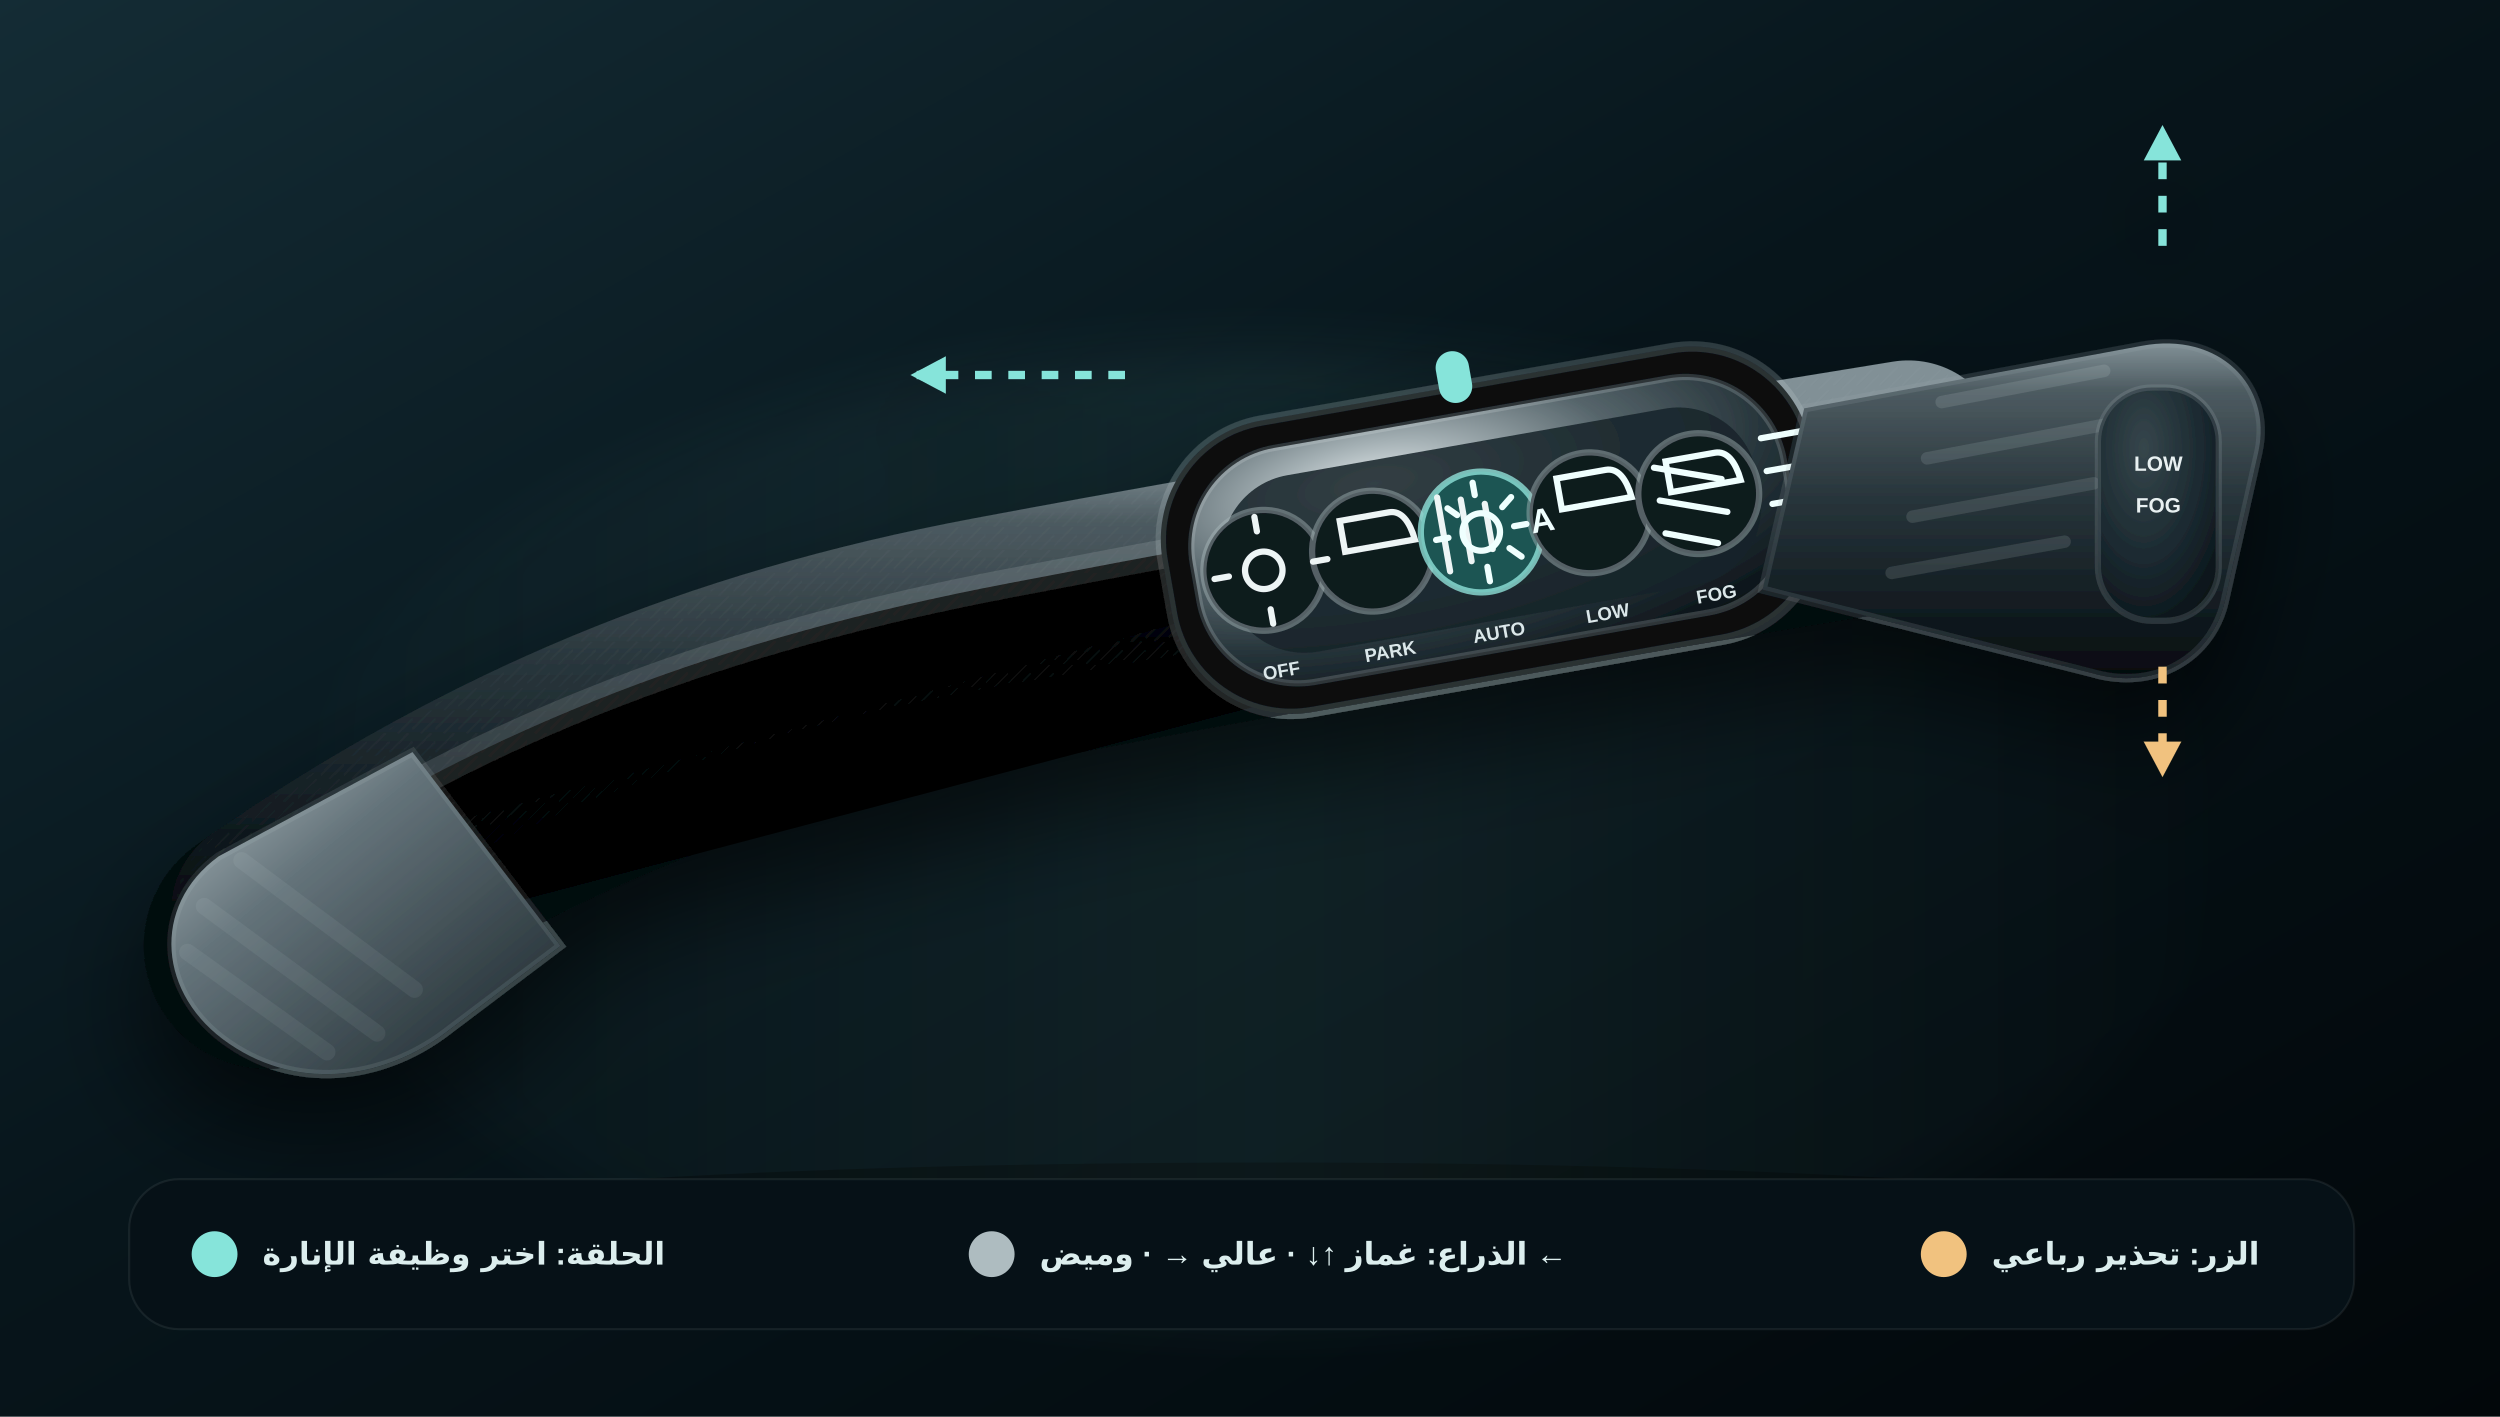
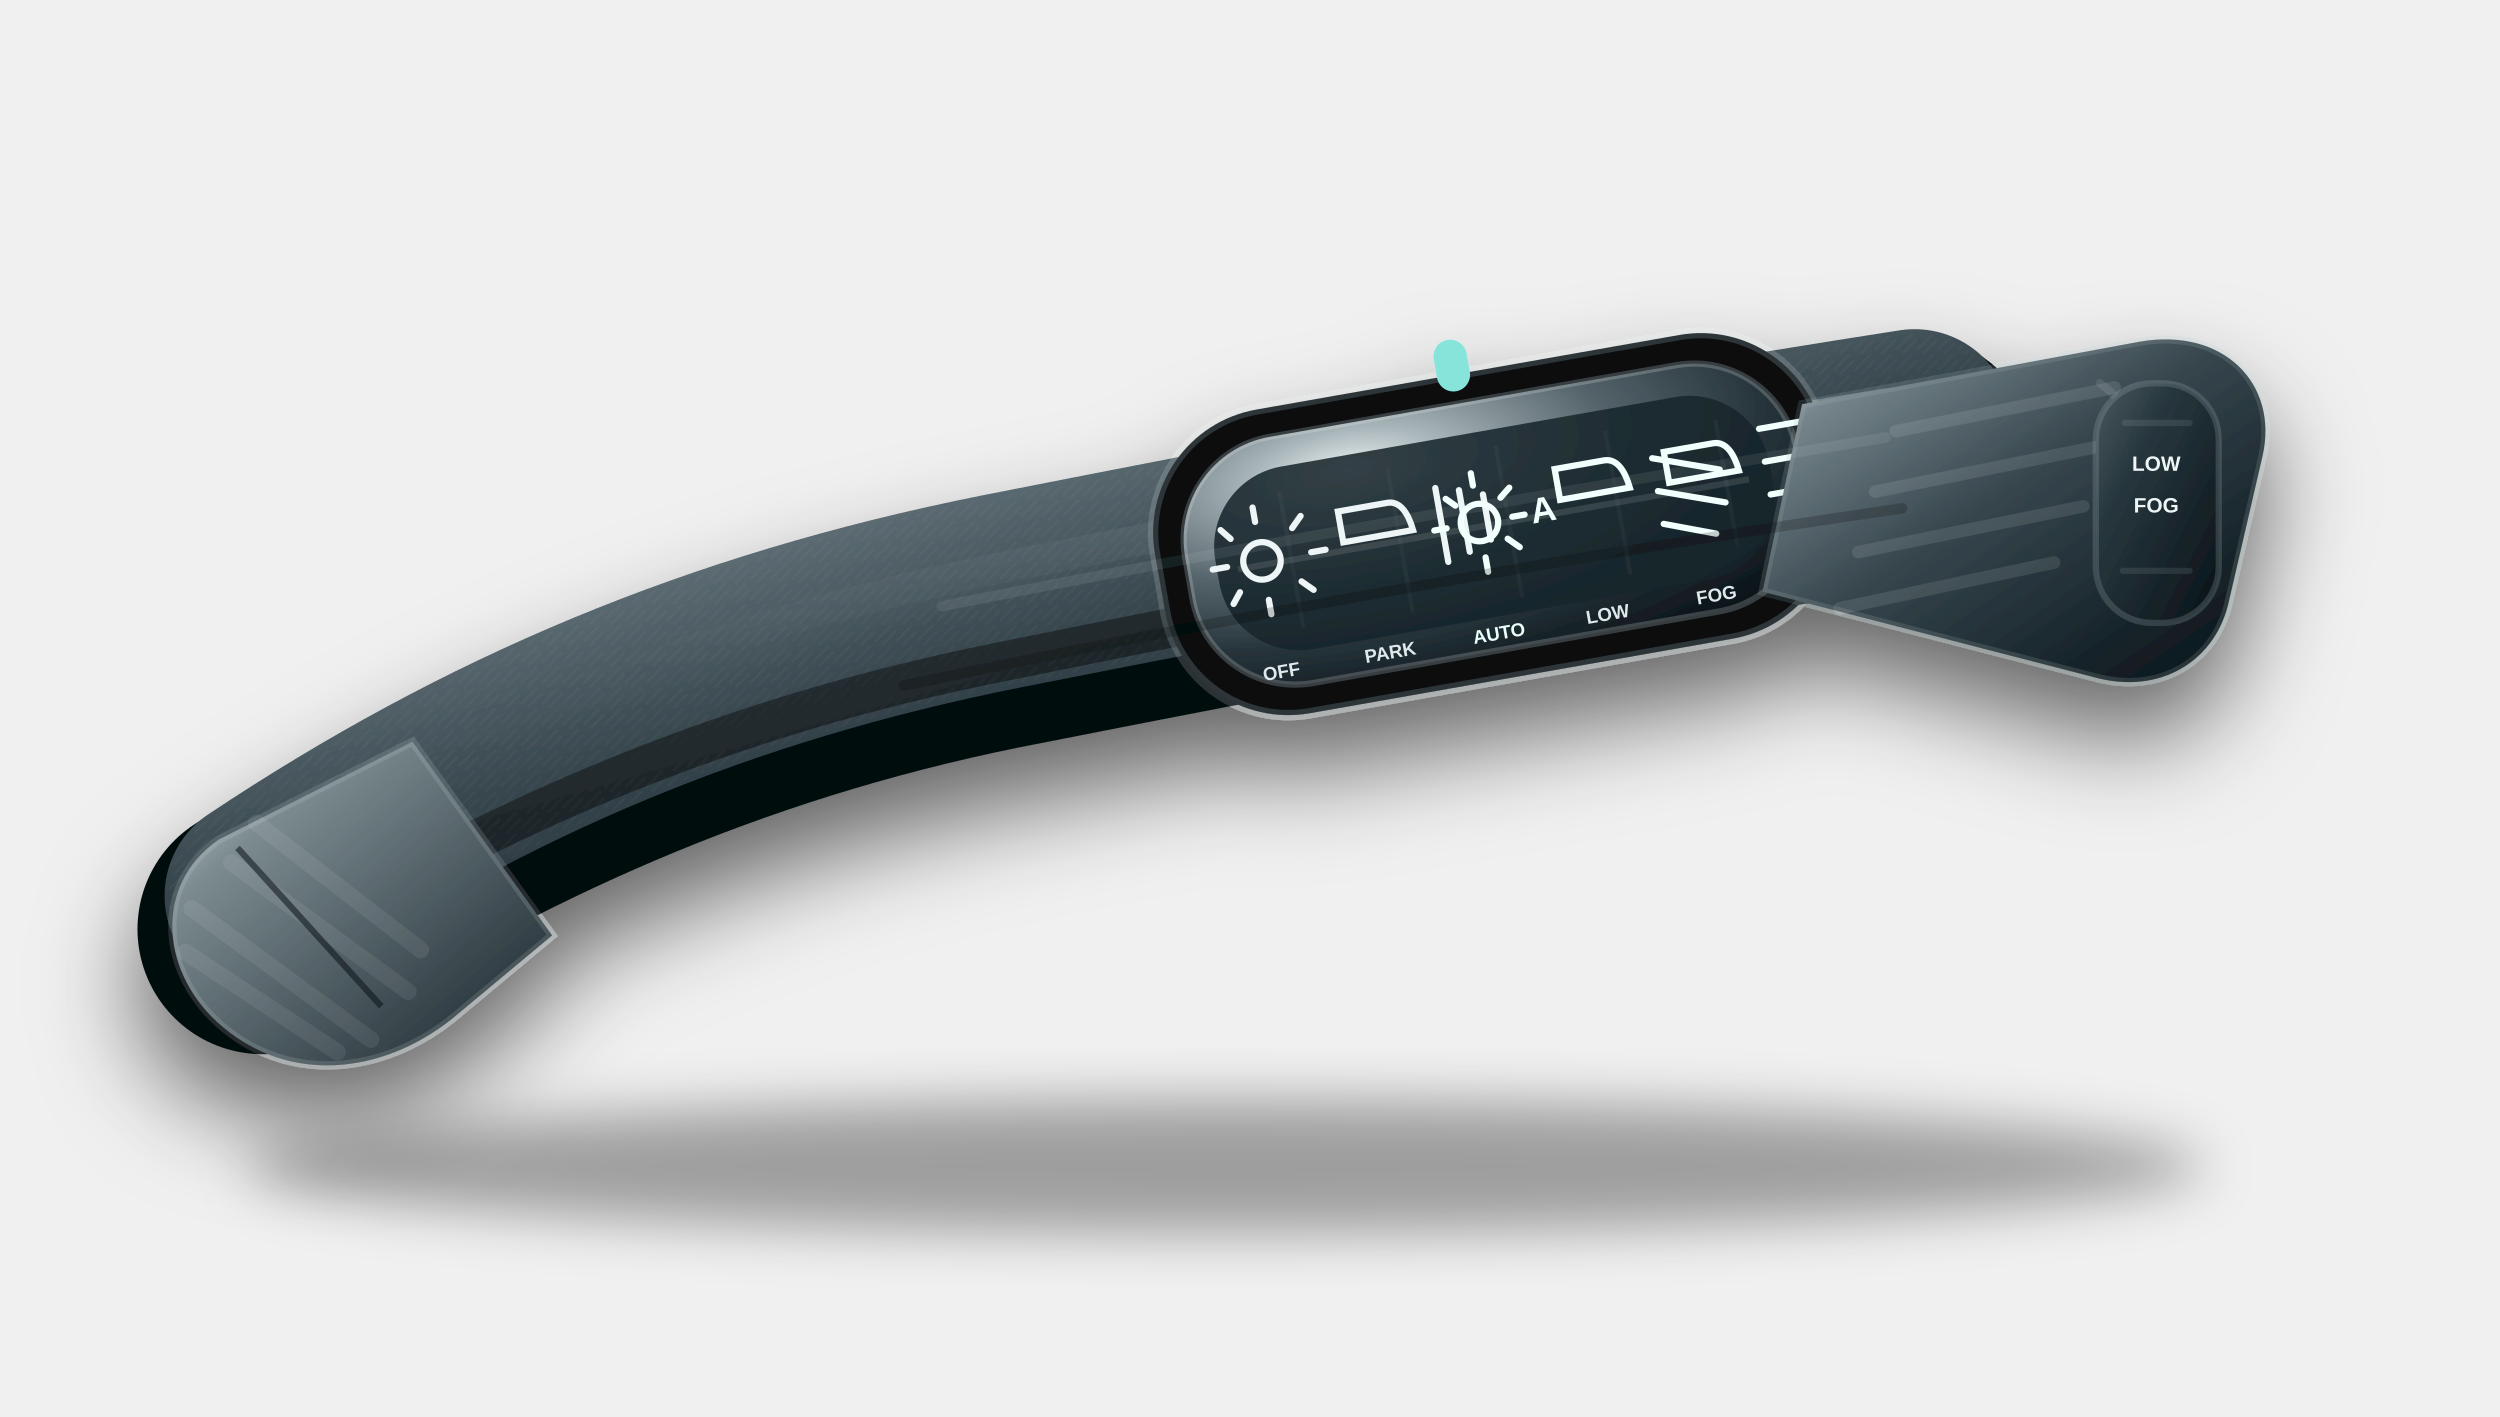
- <svg xmlns="http://www.w3.org/2000/svg" viewBox="0 0 1200 680" role="img" aria-label="مقبض إضاءة وغمازات واقعي ثلاثي الأبعاد">
+ <svg xmlns="http://www.w3.org/2000/svg" viewBox="0 0 1200 680" fill="none" role="img" aria-label="مقبض إضاءة وغمازات واقعي">
  <defs>
-     <linearGradient id="bg" x1="0" y1="0" x2="1" y2="1">
-       <stop stop-color="#142c35" />
-       <stop offset=".45" stop-color="#07151b" />
-       <stop offset="1" stop-color="#02070a" />
+     <linearGradient id="body" x1="0" y1="0" x2="1" y2="1">
+       <stop stop-color="#c8d2d5" />
+       <stop offset=".16" stop-color="#75848b" />
+       <stop offset=".46" stop-color="#37464d" />
+       <stop offset=".78" stop-color="#17242a" />
+       <stop offset="1" stop-color="#070f14" />
    </linearGradient>
-     <linearGradient id="plastic" x1="0" y1="0" x2="0" y2="1">
-       <stop stop-color="#819096" />
-       <stop offset=".14" stop-color="#4d5b61" />
-       <stop offset=".46" stop-color="#28353b" />
-       <stop offset=".8" stop-color="#111b20" />
-       <stop offset="1" stop-color="#050b0f" />
+     <linearGradient id="bodyTop" x1="0" y1="0" x2="0" y2="1">
+       <stop stop-color="#eef4f5" stop-opacity=".30" />
+       <stop offset=".25" stop-color="#a9b5b9" stop-opacity=".10" />
+       <stop offset="1" stop-color="#0b1419" stop-opacity="0" />
    </linearGradient>
-     <linearGradient id="plasticEdge" x1="0" y1="0" x2="1" y2="1">
-       <stop stop-color="#b4c1c5" />
-       <stop offset=".35" stop-color="#64737a" />
-       <stop offset="1" stop-color="#172328" />
+     <linearGradient id="edge" x1="0" y1="0" x2="1" y2="1">
+       <stop stop-color="#d6e0e2" />
+       <stop offset=".25" stop-color="#7c8b90" />
+       <stop offset="1" stop-color="#152127" />
    </linearGradient>
-     <radialGradient id="ring" cx=".32" cy=".22" r=".95">
-       <stop stop-color="#e1e8ea" />
-       <stop offset=".18" stop-color="#a4b0b4" />
-       <stop offset=".43" stop-color="#55646a" />
-       <stop offset=".70" stop-color="#26343a" />
+     <radialGradient id="collar" cx=".28" cy=".18" r="1">
+       <stop stop-color="#e7eef0" />
+       <stop offset=".16" stop-color="#a7b4b8" />
+       <stop offset=".42" stop-color="#55646b" />
+       <stop offset=".68" stop-color="#26343a" />
      <stop offset="1" stop-color="#0a1217" />
    </radialGradient>
-     <radialGradient id="button" cx=".38" cy=".26" r=".9">
-       <stop stop-color="#36464c" />
-       <stop offset=".6" stop-color="#18262d" />
-       <stop offset="1" stop-color="#070e12" />
-     </radialGradient>
-     <filter id="shadow" x="-40%" y="-60%" width="190%" height="230%">
-       <feDropShadow dx="0" dy="28" stdDeviation="24" flood-color="#000" flood-opacity=".58" />
+     <linearGradient id="button" x1="0" y1="0" x2="1" y2="1">
+       <stop stop-color="#4b5a60" />
+       <stop offset=".32" stop-color="#27373d" />
+       <stop offset="1" stop-color="#091217" />
+     </linearGradient>
+     <pattern id="micro" width="10" height="10" patternUnits="userSpaceOnUse">
+       <path d="M0 8L8 0M3 10L10 3" stroke="#ffffff" stroke-opacity=".035" stroke-width="1" />
+     </pattern>
+     <filter id="shadow" x="-30%" y="-50%" width="180%" height="230%">
+       <feDropShadow dx="0" dy="26" stdDeviation="24" flood-color="#000" flood-opacity=".58" />
    </filter>
-     <filter id="softGlow">
-       <feGaussianBlur stdDeviation="14" />
+     <filter id="soft" x="-40%" y="-40%" width="180%" height="180%">
+       <feGaussianBlur stdDeviation="13" />
    </filter>
-     <linearGradient id="accentGlow" x1="0" x2="1">
-       <stop stop-color="#89e6db" stop-opacity="0" />
-       <stop offset=".5" stop-color="#89e6db" stop-opacity=".16" />
-       <stop offset="1" stop-color="#89e6db" stop-opacity="0" />
-     </linearGradient>
-     <pattern id="micro" width="11" height="11" patternUnits="userSpaceOnUse">
-       <path d="M0 9L9 0M4 11L11 4" stroke="#dfe8e9" stroke-opacity=".025" stroke-width="1" />
-     </pattern>
  </defs>
-   <rect width="1200" height="680" fill="url(#bg)" />
-   <ellipse cx="610" cy="592" rx="475" ry="34" fill="#000" opacity=".42" />
-   <ellipse cx="605" cy="400" rx="470" ry="230" fill="url(#accentGlow)" opacity=".45" filter="url(#softGlow)" />
+   <ellipse cx="588" cy="560" rx="470" ry="32" fill="#000" opacity=".34" filter="url(#soft)" />
  <g filter="url(#shadow)">
-     <path d="M128 454 C235 380 342 334 472 310 C620 281 746 261 914 233" stroke="#050a0e" stroke-width="118" stroke-linecap="round" />
-     <path d="M128 438 C236 364 343 319 476 294 C620 267 750 246 916 219" stroke="url(#plastic)" stroke-width="92" stroke-linecap="round" />
-     <path d="M128 419 C237 347 348 306 484 280 C630 252 754 230 904 206" stroke="#f0f6f7" stroke-opacity=".13" stroke-width="14" stroke-linecap="round" />
-     <path d="M133 463 C240 394 352 352 476 330 C617 305 750 283 921 255" stroke="#000" stroke-opacity=".44" stroke-width="18" stroke-linecap="round" />
-     <path d="M128 438 C236 364 343 319 476 294 C620 267 750 246 916 219" stroke="url(#micro)" stroke-width="88" stroke-linecap="round" opacity=".9" />
-     <path d="M105 411 C72 435 76 478 110 501 C145 525 187 517 216 494 L269 454 L198 361Z" fill="url(#plasticEdge)" stroke="#c7d4d7" stroke-opacity=".12" stroke-width="4" />
-     <path d="M98 435l83 61M90 457l67 48M116 413l83 62" stroke="#dfe7e8" stroke-opacity=".07" stroke-width="8" stroke-linecap="round" />
-     <g transform="translate(548 212) rotate(-10)">
-       <rect x="0" y="0" width="316" height="142" rx="58" fill="#070d11" stroke="#dce7e8" stroke-opacity=".16" stroke-width="5" />
-       <rect x="14" y="14" width="288" height="114" rx="48" fill="url(#ring)" stroke="#f6fafa" stroke-opacity=".17" stroke-width="3" />
-       <rect x="28" y="28" width="260" height="86" rx="38" fill="#17242a" opacity=".86" />
-       <path d="M37 71H278" stroke="#edf4f5" stroke-opacity=".13" stroke-width="3" />
-       <circle cx="47" cy="71" r="29" fill="#101a1f" stroke="#aab8bc" stroke-opacity=".45" stroke-width="3" />
-       <circle cx="100" cy="71" r="29" fill="#101a1f" stroke="#aab8bc" stroke-opacity=".45" stroke-width="3" />
-       <circle cx="153" cy="71" r="29" fill="#1b5553" stroke="#98eee4" stroke-opacity=".74" stroke-width="3" />
-       <circle cx="206" cy="71" r="29" fill="#101a1f" stroke="#aab8bc" stroke-opacity=".45" stroke-width="3" />
-       <circle cx="259" cy="71" r="29" fill="#101a1f" stroke="#aab8bc" stroke-opacity=".45" stroke-width="3" />
-       <g transform="translate(30 51)" fill="none" stroke="#edf5f5" stroke-width="3" stroke-linecap="round">
+     <path d="M126 446 C232 378 344 327 477 300 C619 272 754 246 918 221" stroke="#050a0e" stroke-width="120" stroke-linecap="round" />
+     <path d="M126 430 C234 358 345 311 480 284 C622 256 752 231 919 205" stroke="url(#body)" stroke-width="94" stroke-linecap="round" />
+     <path d="M126 411 C238 340 349 299 488 271 C629 243 755 218 905 194" stroke="url(#bodyTop)" stroke-width="15" stroke-linecap="round" />
+     <path d="M126 430 C234 358 345 311 480 284 C622 256 752 231 919 205" stroke="url(#micro)" stroke-width="90" stroke-linecap="round" opacity=".85" />
+     <path d="M133 457 C241 389 354 343 479 318 C622 289 753 263 923 238" stroke="#000" stroke-opacity=".40" stroke-width="19" stroke-linecap="round" />
+     <path d="M105 403 C73 425 77 468 107 493 C139 520 183 516 217 489 L265 449 L198 356Z" fill="url(#edge)" stroke="#d1dcdf" stroke-opacity=".16" stroke-width="4" />
+     <path d="M92 436l86 63M89 457l73 48M111 414l85 62M123 395l79 61" stroke="#eef5f6" stroke-opacity=".08" stroke-width="8" stroke-linecap="round" />
+     <path d="M114 407l69 76" stroke="#0a1217" stroke-opacity=".55" stroke-width="3" />
+     <g transform="translate(544 207) rotate(-10)">
+       <rect x="0" y="0" width="326" height="148" rx="60" fill="#070d11" stroke="#dce7e8" stroke-opacity=".18" stroke-width="5" />
+       <rect x="14" y="14" width="298" height="120" rx="50" fill="url(#collar)" stroke="#f6fafa" stroke-opacity=".20" stroke-width="3" />
+       <rect x="28" y="29" width="270" height="89" rx="39" fill="#17252b" opacity=".86" />
+       <path d="M38 74H287" stroke="#edf4f5" stroke-opacity=".12" stroke-width="3" />
+       <path d="M64 41v66M117 39v70M170 37v74M223 39v70M276 43v62" stroke="#ffffff" stroke-opacity=".035" stroke-width="2" />
+       <g transform="translate(33 52)" fill="none" stroke="#eef5f6" stroke-width="3" stroke-linecap="round">
        <circle cx="17" cy="20" r="9" />
-         <path d="M17 1v-7M17 46v-7M0 20h-7M41 20h7" />
+         <path d="M17 1v-7M17 46v-7M0 20h-7M41 20h7M4 7 0 2M34 33l5 5M4 33 0 38M34 7l5-5" />
      </g>
-       <g transform="translate(83 49)" fill="none" stroke="#edf5f5" stroke-width="3" stroke-linecap="round">
+       <g transform="translate(86 50)" fill="none" stroke="#eef5f6" stroke-width="3" stroke-linecap="round">
        <path d="M4 5h24c6 0 9 6 10 15H4z" />
        <path d="M52 2v36M63 5v30M74 9v22" />
      </g>
-       <g transform="translate(136 47)" fill="none" stroke="#effffe" stroke-width="3" stroke-linecap="round">
+       <g transform="translate(139 48)" fill="none" stroke="#f1fffd" stroke-width="3" stroke-linecap="round">
        <circle cx="17" cy="24" r="9" />
        <path d="M17 6V0M17 48v-7M1 24h-6M33 24h6M7 14 3 10M29 34l5 5M29 14l5-4" />
-         <text x="41" y="29" fill="#effffe" stroke="none" font-size="16" font-family="Arial" font-weight="800">A</text>
+         <text x="42" y="29" fill="#f1fffd" stroke="none" font-size="17" font-family="Arial" font-weight="800">A</text>
      </g>
-       <g transform="translate(189 47)" fill="none" stroke="#effffe" stroke-width="3" stroke-linecap="round">
+       <g transform="translate(192 48)" fill="none" stroke="#f1fffd" stroke-width="3" stroke-linecap="round">
        <path d="M4 5h24c6 0 9 6 10 15H4z" />
        <path d="m51 8 31 11M51 24l31 11M51 40l24 9" />
      </g>
-       <g transform="translate(242 48)" fill="none" stroke="#effffe" stroke-width="3" stroke-linecap="round">
+       <g transform="translate(245 49)" fill="none" stroke="#f1fffd" stroke-width="3" stroke-linecap="round">
        <path d="M4 5h24c6 0 9 6 10 15H4z" />
        <path d="M51 2h31M51 18h31M51 34h31" />
      </g>
-       <text x="47" y="123" text-anchor="middle" fill="#dbe7e9" font-size="9" font-family="Arial" font-weight="800">OFF</text>
-       <text x="100" y="123" text-anchor="middle" fill="#dbe7e9" font-size="9" font-family="Arial" font-weight="800">PARK</text>
-       <text x="153" y="123" text-anchor="middle" fill="#dbe7e9" font-size="9" font-family="Arial" font-weight="800">AUTO</text>
-       <text x="206" y="123" text-anchor="middle" fill="#dbe7e9" font-size="9" font-family="Arial" font-weight="800">LOW</text>
-       <text x="259" y="123" text-anchor="middle" fill="#dbe7e9" font-size="9" font-family="Arial" font-weight="800">FOG</text>
-       <rect x="145" y="-17" width="16" height="25" rx="8" fill="#86e4da" />
+       <text x="50" y="129" text-anchor="middle" fill="#dfe8ea" font-size="9" font-family="Arial" font-weight="800">OFF</text>
+       <text x="103" y="129" text-anchor="middle" fill="#dfe8ea" font-size="9" font-family="Arial" font-weight="800">PARK</text>
+       <text x="156" y="129" text-anchor="middle" fill="#e8fffb" font-size="9" font-family="Arial" font-weight="900">AUTO</text>
+       <text x="209" y="129" text-anchor="middle" fill="#dfe8ea" font-size="9" font-family="Arial" font-weight="800">LOW</text>
+       <text x="262" y="129" text-anchor="middle" fill="#dfe8ea" font-size="9" font-family="Arial" font-weight="800">FOG</text>
+       <rect x="148" y="-17" width="16" height="25" rx="8" fill="#86e4da" />
    </g>
-     <path d="M866 196 L1028 166 C1065 159 1091 185 1084 217 L1068 288 C1062 316 1034 332 1004 323 L846 283Z" fill="url(#plastic)" stroke="#9eacb0" stroke-opacity=".16" stroke-width="4" />
-     <path d="M932 193l78-15M925 220l95-18M918 248l87-16M908 275l83-15" stroke="#dce7e8" stroke-opacity=".13" stroke-width="6" stroke-linecap="round" />
-     <rect x="1007" y="186" width="58" height="112" rx="26" fill="url(#button)" stroke="#aebbc0" stroke-opacity=".18" stroke-width="3" />
-     <text x="1036" y="226" text-anchor="middle" fill="#e8f0f1" font-size="10" font-family="Arial" font-weight="900">LOW</text>
-     <text x="1036" y="246" text-anchor="middle" fill="#e8f0f1" font-size="10" font-family="Arial" font-weight="900">FOG</text>
-     <path d="M1038 118v-50" stroke="#86e4da" stroke-width="4" stroke-dasharray="8 8" />
-     <path d="m1038 60-9 17h18z" fill="#86e4da" />
-     <path d="M1038 320v48" stroke="#f1c27f" stroke-width="4" stroke-dasharray="8 8" />
-     <path d="m1038 373-9-17h18z" fill="#f1c27f" />
-     <path d="M540 180h-100" stroke="#86e4da" stroke-width="4" stroke-dasharray="8 8" />
-     <path d="m437 180 17-9v18z" fill="#86e4da" />
-   </g>
-   <g font-family="Arial, sans-serif">
-     <rect x="62" y="566" width="1068" height="72" rx="24" fill="#061117" stroke="#d9e6e7" stroke-opacity=".08" />
-     <circle cx="103" cy="602" r="11" fill="#86e4da" />
-     <text x="126" y="607" fill="#dceeee" font-size="15" font-weight="900">الحلقة: اختر وظيفة الإنارة</text>
-     <circle cx="476" cy="602" r="11" fill="#aebcc0" />
-     <text x="499" y="607" fill="#dceeee" font-size="15" font-weight="900">الذراع: غماز ↑↓ · عالي → · وميض ←</text>
-     <circle cx="933" cy="602" r="11" fill="#f1c27f" />
-     <text x="956" y="607" fill="#dceeee" font-size="15" font-weight="900">الزر: تحذير رباعي</text>
+     <path d="M865 194 L1027 164 C1067 157 1094 184 1086 219 L1070 288 C1064 317 1037 334 1005 325 L846 284Z" fill="url(#body)" stroke="#aab7bb" stroke-opacity=".18" stroke-width="4" />
+     <path d="M910 207l105-21M900 236l114-23M892 265l108-22M883 292l103-22" stroke="#edf5f6" stroke-opacity=".11" stroke-width="6" stroke-linecap="round" />
+     <path d="M1008 184c18 13 28 34 27 58l-6 54" stroke="#f2f7f8" stroke-opacity=".10" stroke-width="4" stroke-linecap="round" />
+     <rect x="1006" y="184" width="59" height="115" rx="27" fill="url(#button)" stroke="#b8c4c8" stroke-opacity=".20" stroke-width="3" />
+     <path d="M1020 203h31M1019 274h32" stroke="#eef4f5" stroke-opacity=".10" stroke-width="3" stroke-linecap="round" />
+     <text x="1035" y="226" text-anchor="middle" fill="#eef5f6" font-size="10" font-family="Arial" font-weight="900">LOW</text>
+     <text x="1035" y="246" text-anchor="middle" fill="#eef5f6" font-size="10" font-family="Arial" font-weight="900">FOG</text>
+     <path d="M452 291C603 261 754 235 905 210" stroke="#f9ffff" stroke-opacity=".08" stroke-width="5" stroke-linecap="round" />
+     <path d="M434 329C600 294 755 267 913 244" stroke="#000" stroke-opacity=".20" stroke-width="5" stroke-linecap="round" />
  </g>
</svg>
